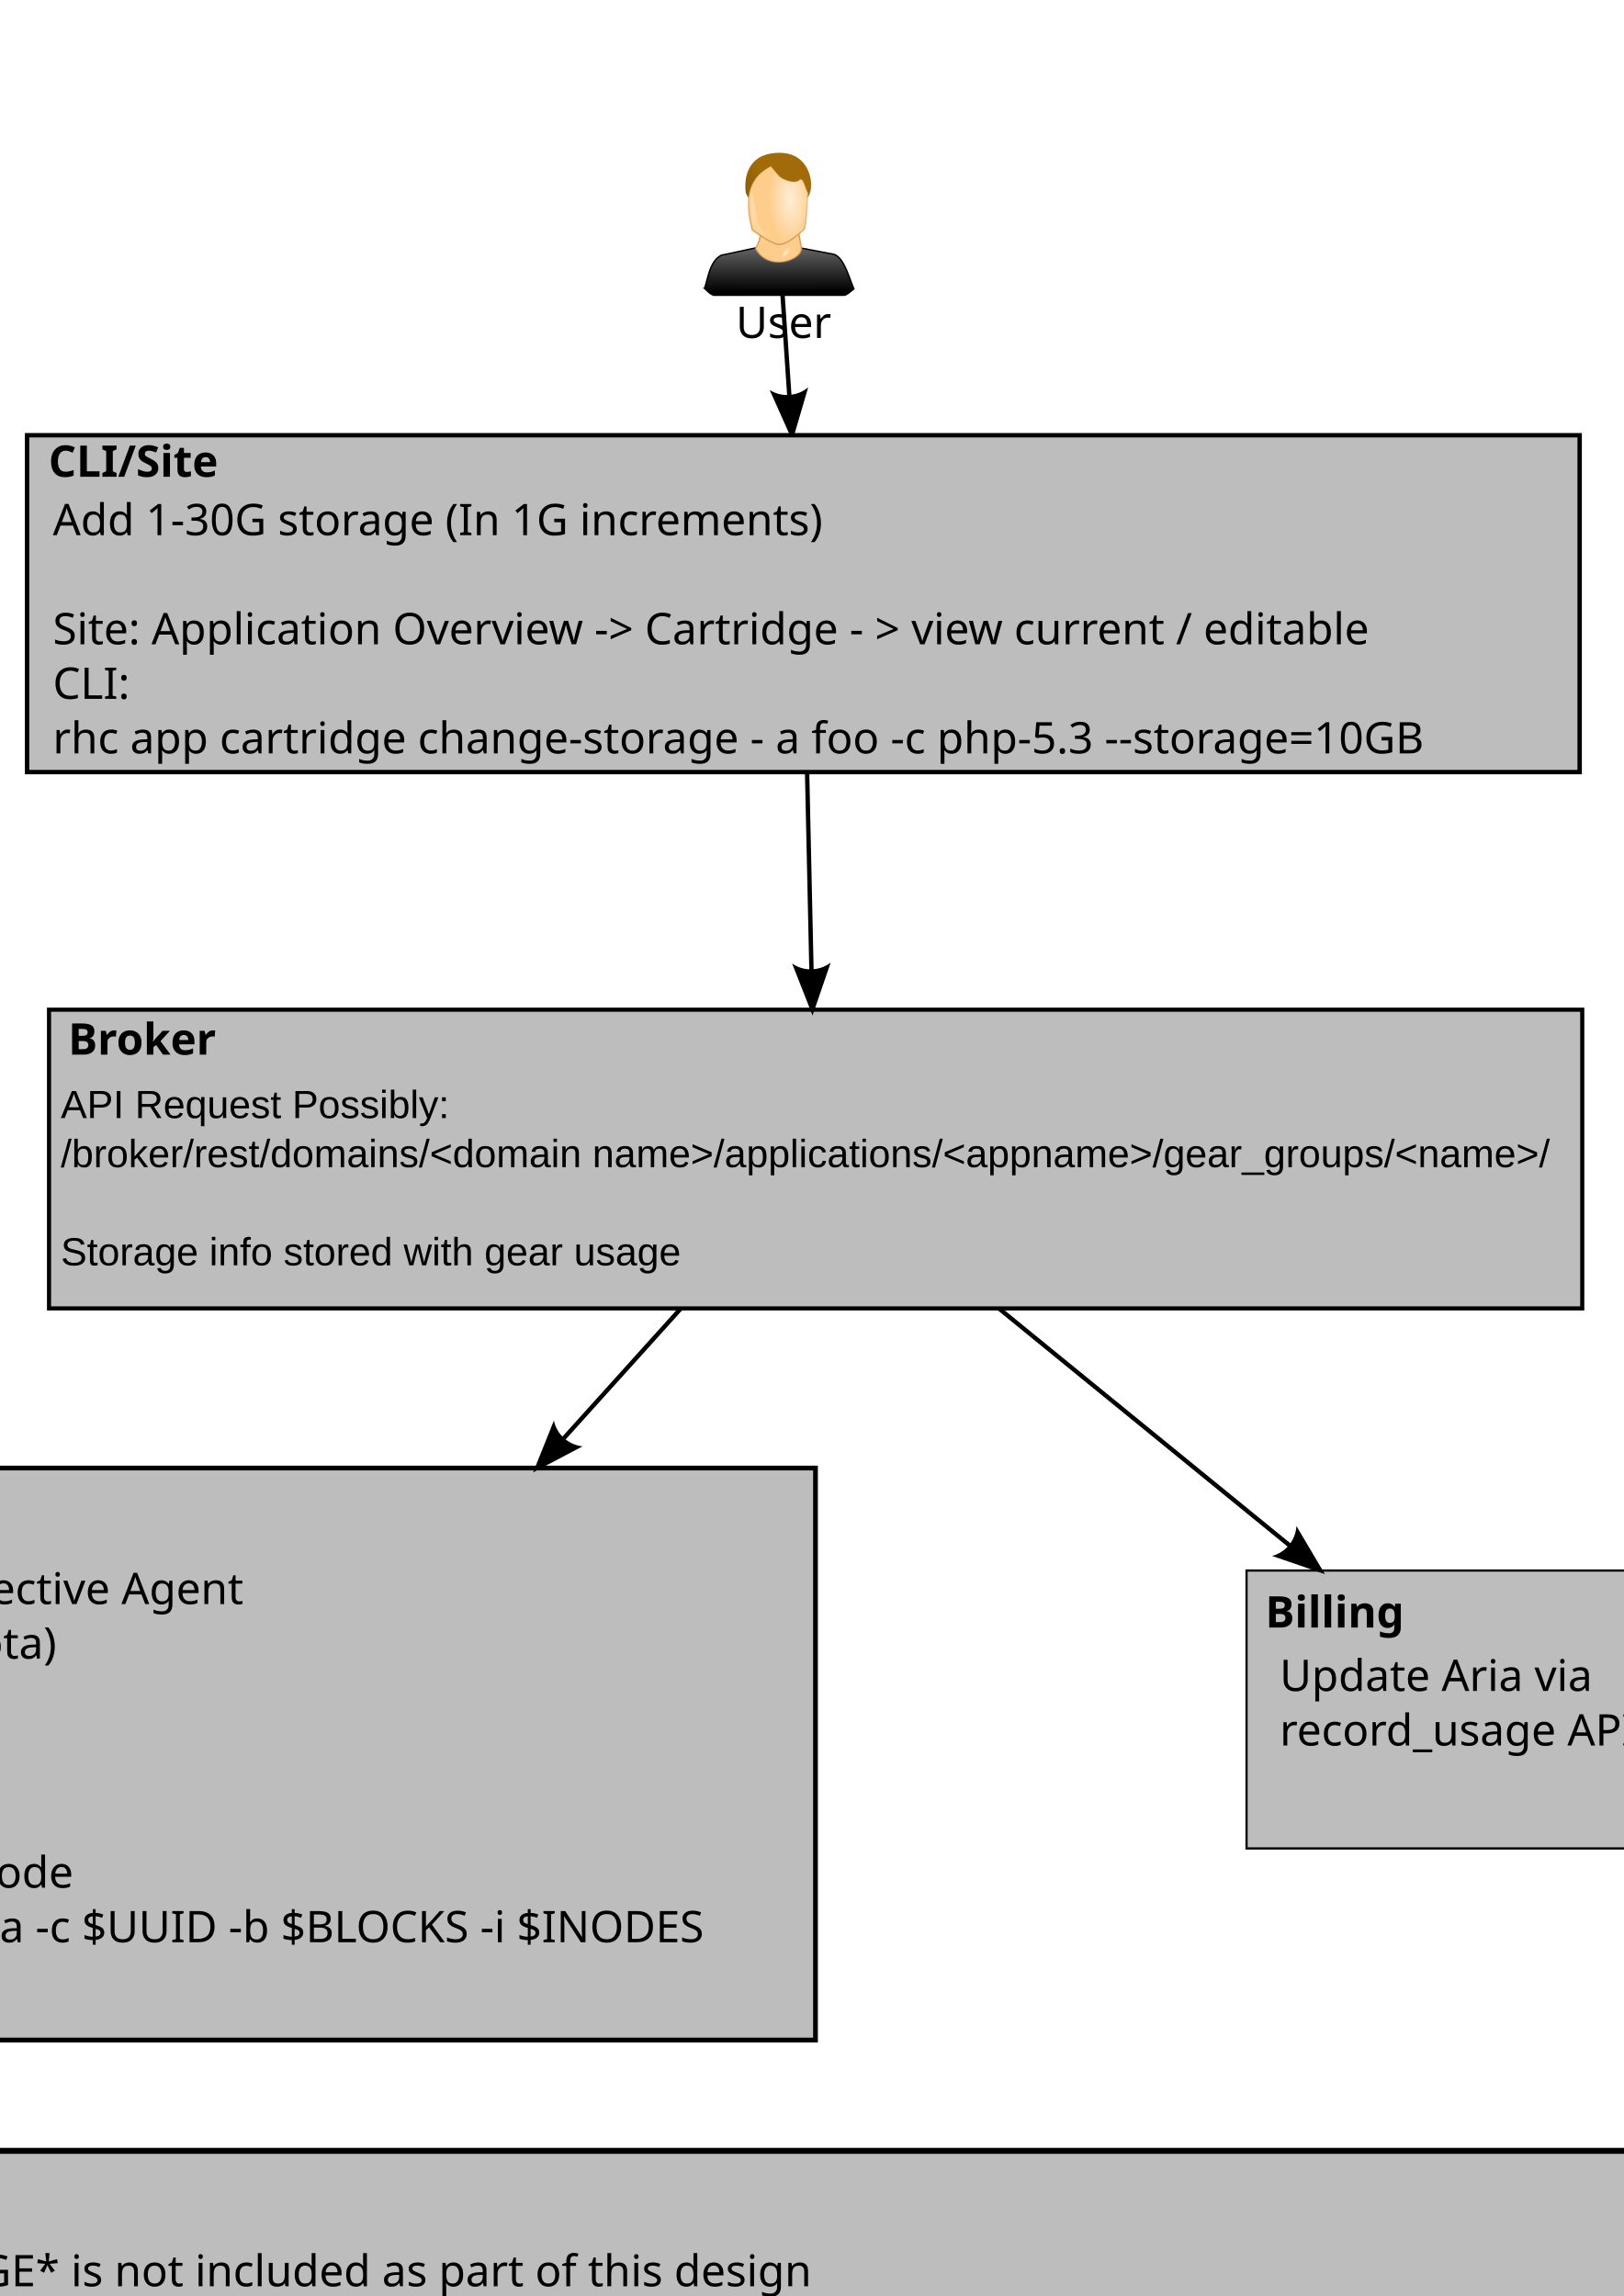
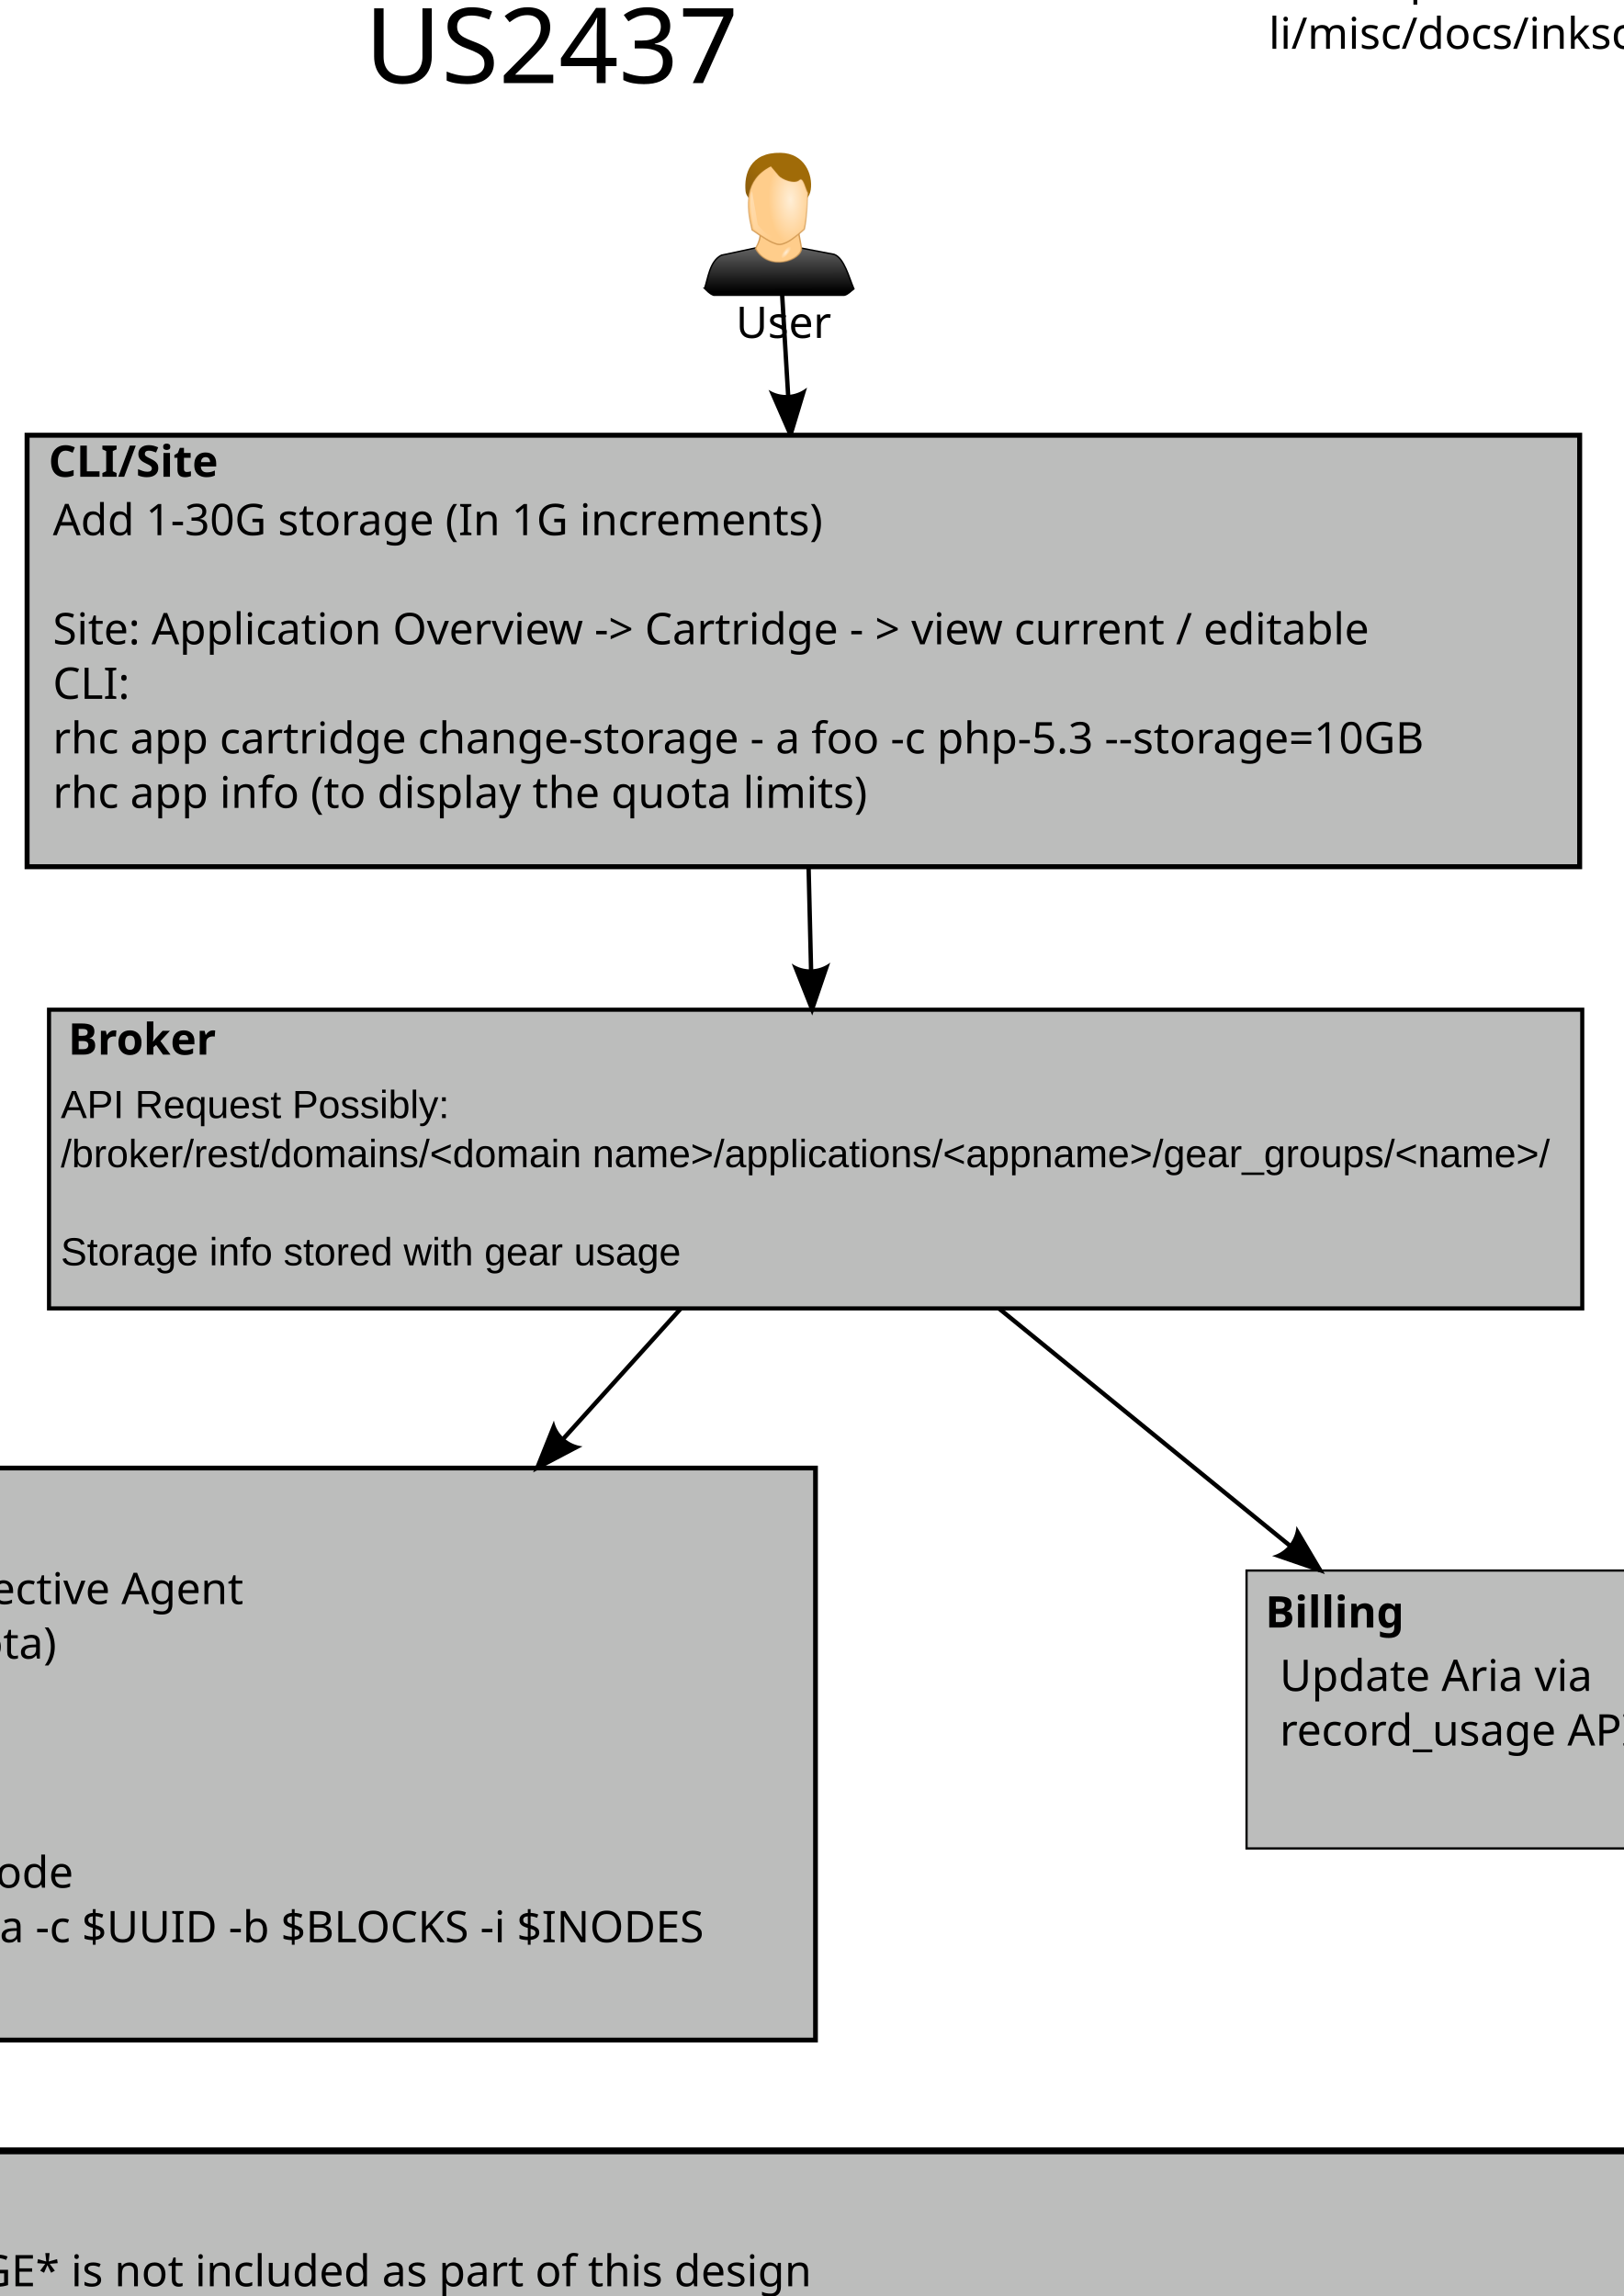
<svg xmlns="http://www.w3.org/2000/svg" xmlns:xlink="http://www.w3.org/1999/xlink" width="744.094" height="1052.362" id="svg2" version="1.1">
  <defs id="defs4">
    <marker orient="auto" refY="0.0" refX="0.0" id="Arrow2Lend" style="overflow:visible;">
      <path id="path4395" style="font-size:12.0;fill-rule:evenodd;stroke-width:0.625;stroke-linejoin:round;" d="M 8.719,4.034 L -2.207,0.016 L 8.719,-4.002 C 6.973,-1.63 6.983,1.616 8.719,4.034 z " transform="scale(1.1) rotate(180) translate(1,0)" />
    </marker>
    <radialGradient gradientUnits="userSpaceOnUse" gradientTransform="matrix(0.103799,8.14516e-2,-0.214019,0.272739,-132.2014,63.74477)" r="15.009" fy="72.644" fx="-164.861" cy="72.644" cx="-164.861" id="radialGradient17178" xlink:href="#linearGradient17172" />
    <linearGradient gradientUnits="userSpaceOnUse" y2="48.76" x2="-172.043" y1="16.796" x1="-247.277" id="linearGradient14509" xlink:href="#linearGradient14503" />
    <radialGradient gradientUnits="userSpaceOnUse" gradientTransform="matrix(0.7193,-1.71987e-2,3.513213e-2,1.469327,-47.5673,-19.60001)" r="21.607" fy="33.695" fx="-165.242" cy="33.695" cx="-165.242" id="radialGradient13603" xlink:href="#linearGradient13597" />
    <linearGradient y2="-1.612" x2="56.009" y1="7.1" x1="40.538" gradientTransform="translate(-199.9859,52.32021)" gradientUnits="userSpaceOnUse" id="linearGradient12710" xlink:href="#linearGradient7269" />
    <linearGradient gradientTransform="translate(-331.4237,73.06709)" y2="-67.703" x2="164.943" y1="-8.082" x1="160.121" gradientUnits="userSpaceOnUse" id="linearGradient12708" xlink:href="#linearGradient7301" />
    <linearGradient gradientTransform="translate(-331.4237,73.06709)" y2="13.312" x2="159.786" y1="-10.795" x1="161.205" gradientUnits="userSpaceOnUse" id="linearGradient12706" xlink:href="#linearGradient10894" />
    <linearGradient gradientTransform="translate(-331.4237,73.06709)" y2="-11.643" x2="158.4" y1="24.964" x1="158.429" gradientUnits="userSpaceOnUse" id="linearGradient12704" xlink:href="#linearGradient11787" />
    <linearGradient y2="-10.638" x2="1.617" y1="-31.888" x1="8.304" gradientTransform="translate(-199.9859,52.32021)" gradientUnits="userSpaceOnUse" id="linearGradient12702" xlink:href="#linearGradient6376" />
    <linearGradient y2="-25.337" x2="27.385" y1="5.377" x1="-13.709" gradientTransform="translate(-199.9859,52.32021)" gradientUnits="userSpaceOnUse" id="linearGradient12700" xlink:href="#linearGradient5483" />
    <linearGradient id="linearGradient5483">
      <stop id="stop5485" offset="0" style="stop-color:#664314;stop-opacity:1;" />
      <stop id="stop5487" offset="1" style="stop-color:#a06b08;stop-opacity:1;" />
    </linearGradient>
    <linearGradient id="linearGradient6376">
      <stop id="stop6378" offset="0" style="stop-color:#da8410;stop-opacity:1;" />
      <stop id="stop6380" offset="1" style="stop-color:#c97402;stop-opacity:0;" />
    </linearGradient>
    <linearGradient id="linearGradient7269">
      <stop id="stop7271" offset="0" style="stop-color:#9f5f09;stop-opacity:1;" />
      <stop id="stop7273" offset="1" style="stop-color:#9f5f09;stop-opacity:0;" />
    </linearGradient>
    <linearGradient id="linearGradient7301">
      <stop id="stop7303" offset="0" style="stop-color:#d49c56;stop-opacity:1;" />
      <stop id="stop7305" offset="1" style="stop-color:#d49c56;stop-opacity:0;" />
    </linearGradient>
    <linearGradient id="linearGradient10894">
      <stop id="stop10896" offset="0" style="stop-color:#d49c56;stop-opacity:1;" />
      <stop id="stop10898" offset="1" style="stop-color:#d49c56;stop-opacity:0.258;" />
    </linearGradient>
    <linearGradient id="linearGradient11787">
      <stop id="stop11789" offset="0" style="stop-color:black;stop-opacity:1;" />
      <stop id="stop11791" offset="1" style="stop-color:#747474;stop-opacity:1;" />
    </linearGradient>
    <linearGradient id="linearGradient13597">
      <stop id="stop13599" offset="0" style="stop-color:#ffeed6;stop-opacity:1;" />
      <stop id="stop13601" offset="1" style="stop-color:#ffcd8b;stop-opacity:1;" />
    </linearGradient>
    <linearGradient id="linearGradient14503">
      <stop id="stop14505" offset="0" style="stop-color:white;stop-opacity:1;" />
      <stop id="stop14507" offset="1" style="stop-color:white;stop-opacity:0;" />
    </linearGradient>
    <linearGradient id="linearGradient17172">
      <stop id="stop17174" offset="0" style="stop-color:#ffeed6;stop-opacity:1;" />
      <stop id="stop17176" offset="1" style="stop-color:#ffcd8b;stop-opacity:1;" />
    </linearGradient>
    <linearGradient id="linearGradient5483-6">
      <stop id="stop5485-5" offset="0" style="stop-color:#664314;stop-opacity:1;" />
      <stop id="stop5487-1" offset="1" style="stop-color:#a06b08;stop-opacity:1;" />
    </linearGradient>
    <linearGradient id="linearGradient11787-7">
      <stop id="stop11789-1" offset="0" style="stop-color:black;stop-opacity:1;" />
      <stop id="stop11791-4" offset="1" style="stop-color:#747474;stop-opacity:1;" />
    </linearGradient>
    <linearGradient id="linearGradient17172-7">
      <stop id="stop17174-3" offset="0" style="stop-color:#ffeed6;stop-opacity:1;" />
      <stop id="stop17176-3" offset="1" style="stop-color:#ffcd8b;stop-opacity:1;" />
    </linearGradient>
    <linearGradient id="linearGradient10894-1">
      <stop id="stop10896-4" offset="0" style="stop-color:#d49c56;stop-opacity:1;" />
      <stop id="stop10898-9" offset="1" style="stop-color:#d49c56;stop-opacity:0.258;" />
    </linearGradient>
    <linearGradient id="linearGradient13597-5">
      <stop id="stop13599-0" offset="0" style="stop-color:#ffeed6;stop-opacity:1;" />
      <stop id="stop13601-3" offset="1" style="stop-color:#ffcd8b;stop-opacity:1;" />
    </linearGradient>
    <linearGradient id="linearGradient7301-0">
      <stop id="stop7303-4" offset="0" style="stop-color:#d49c56;stop-opacity:1;" />
      <stop id="stop7305-5" offset="1" style="stop-color:#d49c56;stop-opacity:0;" />
    </linearGradient>
    <linearGradient xlink:href="#linearGradient5483" id="linearGradient3453" gradientUnits="userSpaceOnUse" gradientTransform="translate(-198.232,52.32021)" x1="-13.709" y1="5.377" x2="27.385" y2="-25.337" />
    <linearGradient xlink:href="#linearGradient11787" id="linearGradient3455" gradientUnits="userSpaceOnUse" gradientTransform="translate(-331.4237,73.06709)" x1="158.429" y1="24.964" x2="158.4" y2="-11.643" />
    <radialGradient xlink:href="#linearGradient17172" id="radialGradient3457" gradientUnits="userSpaceOnUse" gradientTransform="matrix(0.103799,0.0814516,-0.214019,0.272739,-132.2014,63.74477)" cx="-164.861" cy="72.644" fx="-164.861" fy="72.644" r="15.009" />
    <linearGradient xlink:href="#linearGradient10894" id="linearGradient3459" gradientUnits="userSpaceOnUse" gradientTransform="translate(-331.4237,73.06709)" x1="161.205" y1="-10.795" x2="159.786" y2="13.312" />
    <radialGradient xlink:href="#linearGradient13597" id="radialGradient3461" gradientUnits="userSpaceOnUse" gradientTransform="matrix(0.7193,-0.0171987,0.03513213,1.469327,-44.05941,-19.60001)" cx="-165.242" cy="33.695" fx="-165.242" fy="33.695" r="21.607" />
    <linearGradient xlink:href="#linearGradient7301" id="linearGradient3463" gradientUnits="userSpaceOnUse" gradientTransform="translate(-327.9158,73.06709)" x1="160.121" y1="-8.082" x2="164.943" y2="-67.703" />
    <linearGradient xlink:href="#linearGradient14503" id="linearGradient3465" gradientUnits="userSpaceOnUse" gradientTransform="translate(1.753947,0)" x1="-247.277" y1="16.796" x2="-172.043" y2="48.76" />
  </defs>
  <g id="layer1">
    <g id="g3564" transform="translate(10.70558,50.10153)">
      <rect y="412.693" x="11.759" height="136.905" width="702.634" id="rect3286-2" style="fill:#bcbdbc;fill-rule:evenodd;stroke:#000000;stroke-width:1.884px;stroke-linecap:butt;stroke-linejoin:miter;stroke-opacity:1" />
      <text id="text3260-9-7" y="433.284" x="20.541" style="font-size:20px;font-style:normal;font-weight:normal;line-height:125%;letter-spacing:0px;word-spacing:0px;fill:#000000;fill-opacity:1;stroke:none;font-family:Sans" xml:space="preserve">
        <tspan style="font-weight:bold" id="tspan3268-4-4" y="433.284" x="20.541">Broker</tspan>
      </text>
      <text id="text3270" y="462.362" x="17.143" style="font-size:20px;font-style:normal;font-weight:normal;line-height:125%;letter-spacing:0px;word-spacing:0px;fill:#000000;fill-opacity:1;stroke:none;font-family:Sans" xml:space="preserve">
        <tspan y="462.362" x="17.143" id="tspan3467" style="font-size:18px;font-style:normal;font-variant:normal;font-weight:normal;font-stretch:normal;font-family:Liberation Sans;-inkscape-font-specification:Liberation Sans">API Request Possibly:</tspan>
        <tspan id="tspan3421" y="484.862" x="17.143" style="font-size:18px;font-style:normal;font-variant:normal;font-weight:normal;font-stretch:normal;font-family:Liberation Sans;-inkscape-font-specification:Liberation Sans">/broker/rest/domains/&lt;domain name&gt;/applications/&lt;appname&gt;/gear_groups/&lt;name&gt;/</tspan>
        <tspan id="tspan3550" y="507.362" x="17.143" style="font-size:18px;font-style:normal;font-variant:normal;font-weight:normal;font-stretch:normal;font-family:Liberation Sans;-inkscape-font-specification:Liberation Sans" />
        <tspan id="tspan3552" y="529.862" x="17.143" style="font-size:18px;font-style:normal;font-variant:normal;font-weight:normal;font-stretch:normal;font-family:Liberation Sans;-inkscape-font-specification:Liberation Sans">Storage info stored with gear usage</tspan>
      </text>
    </g>
-     <path style="fill:none;stroke:#000000;stroke-width:2;stroke-linecap:butt;stroke-linejoin:miter;stroke-miterlimit:4;stroke-opacity:1;stroke-dasharray:none;marker-end:url(#Arrow2Lend);display:inline" d="m 357.092,112.603 5.861,86.883" id="path3595" />
+     <path style="fill:none;stroke:#000000;stroke-width:2;stroke-linecap:butt;stroke-linejoin:miter;stroke-miterlimit:4;stroke-opacity:1;stroke-dasharray:none;marker-end:url(#Arrow2Lend);display:inline" d="m 357.092,112.603 5.177,86.883" id="path3595" />
    <g id="g5585">
-       <rect y="199.486" x="12.41" height="154.397" width="711.503" id="rect3286" style="fill:#bcbdbc;fill-rule:evenodd;stroke:#000000;stroke-width:2.013px;stroke-linecap:butt;stroke-linejoin:miter;stroke-opacity:1" />
-       <text id="text3260" y="245.303" x="24.216" style="font-size:20px;font-style:normal;font-weight:normal;line-height:125%;letter-spacing:0px;word-spacing:0px;fill:#000000;fill-opacity:1;stroke:none;font-family:Sans" xml:space="preserve">
-         <tspan id="tspan3268" y="245.303" x="24.216">Add 1-30G storage (In 1G increments)</tspan>
-         <tspan id="tspan5559" y="270.303" x="24.216" />
-         <tspan y="295.303" x="24.216" id="tspan5545">Site: Application Overview -&gt; Cartridge - &gt; view current / editable</tspan>
-         <tspan id="tspan5563" y="320.303" x="24.216">CLI:</tspan>
-         <tspan y="345.303" x="24.216" id="tspan5547">rhc app cartridge change-storage - a foo -c php-5.3 --storage=10GB</tspan>
-       </text>
-       <text id="text3260-9" y="218.521" x="22.246" style="font-size:20px;font-style:normal;font-weight:normal;line-height:125%;letter-spacing:0px;word-spacing:0px;fill:#000000;fill-opacity:1;stroke:none;font-family:Sans" xml:space="preserve">
-         <tspan style="font-weight:bold" id="tspan3268-4" y="218.521" x="22.246">CLI/Site</tspan>
-       </text>
+       <g id="g3113">
+         <rect style="fill:#bcbdbc;fill-rule:evenodd;stroke:#000000;stroke-width:2.279px;stroke-linecap:butt;stroke-linejoin:miter;stroke-opacity:1" id="rect3286" width="711.503" height="197.771" x="12.41" y="199.486" />
+         <text xml:space="preserve" style="font-size:20px;font-style:normal;font-weight:normal;line-height:125%;letter-spacing:0px;word-spacing:0px;fill:#000000;fill-opacity:1;stroke:none;font-family:Sans" x="24.216" y="245.303" id="text3260">
+           <tspan x="24.216" y="245.303" id="tspan3268">Add 1-30G storage (In 1G increments)</tspan>
+           <tspan x="24.216" y="270.303" id="tspan5559" />
+           <tspan id="tspan5545" x="24.216" y="295.303">Site: Application Overview -&gt; Cartridge - &gt; view current / editable</tspan>
+           <tspan x="24.216" y="320.303" id="tspan5563">CLI:</tspan>
+           <tspan id="tspan5547" x="24.216" y="345.303">rhc app cartridge change-storage - a foo -c php-5.3 --storage=10GB</tspan>
+           <tspan id="tspan3111" x="24.216" y="370.303">rhc app info (to display the quota limits)</tspan>
+         </text>
+         <text xml:space="preserve" style="font-size:20px;font-style:normal;font-weight:normal;line-height:125%;letter-spacing:0px;word-spacing:0px;fill:#000000;fill-opacity:1;stroke:none;font-family:Sans" x="22.246" y="218.521" id="text3260-9">
+           <tspan x="22.246" y="218.521" id="tspan3268-4" style="font-weight:bold">CLI/Site</tspan>
+         </text>
+       </g>
    </g>
    <g id="g3583" transform="translate(-147.1429,-97.14286)">
      <g transform="translate(-121.4286,27.14286)" id="g3431">
        <rect style="fill:#bcbdbc;fill-rule:evenodd;stroke:#000000;stroke-width:2.181px;stroke-linecap:butt;stroke-linejoin:miter;stroke-opacity:1" id="rect3286-0" width="491.781" height="262.181" x="150.508" y="742.87" />
        <text xml:space="preserve" style="font-size:20px;font-style:normal;font-weight:normal;line-height:125%;letter-spacing:0px;word-spacing:0px;fill:#000000;fill-opacity:1;stroke:none;font-family:Sans" x="167.143" y="805.219" id="text3274">
          <tspan id="tspan3276" x="167.143" y="805.219">New Mcollective Agent</tspan>
          <tspan x="167.143" y="830.219" id="tspan3278">(ss-set-quota)</tspan>
        </text>
        <text xml:space="preserve" style="font-size:20px;font-style:normal;font-weight:normal;line-height:125%;letter-spacing:0px;word-spacing:0px;fill:#000000;fill-opacity:1;stroke:none;font-family:Sans" x="164.286" y="935.219" id="text3280">
          <tspan id="tspan3282" x="164.286" y="935.219">stickshift-node</tspan>
          <tspan x="164.286" y="960.219" id="tspan3284">ss-set-quota -c $UUID -b $BLOCKS -i $INODES</tspan>
        </text>
        <text xml:space="preserve" style="font-size:20px;font-style:normal;font-weight:normal;line-height:125%;letter-spacing:0px;word-spacing:0px;fill:#000000;fill-opacity:1;stroke:none;font-family:Sans" x="166.255" y="768.999" id="text3260-9-9">
          <tspan x="166.255" y="768.999" id="tspan3268-4-43" style="font-weight:bold">Node</tspan>
        </text>
      </g>
    </g>
    <text xml:space="preserve" style="font-size:20px;font-style:normal;font-weight:normal;line-height:125%;letter-spacing:0px;word-spacing:0px;fill:#000000;fill-opacity:1;stroke:none;font-family:Sans" x="581.429" y="-27.638" id="text3384">
      <tspan id="tspan3386" x="581.429" y="-27.638">2012-06-15</tspan>
+       <tspan x="581.429" y="-2.638" id="tspan3152">Most up to date doc in li repo</tspan>
+       <tspan x="581.429" y="22.362" id="tspan3121">li/misc/docs/inkscape/Setting_Quota.svg</tspan>
    </text>
    <text xml:space="preserve" style="font-size:20px;font-style:normal;font-weight:normal;line-height:125%;letter-spacing:0px;word-spacing:0px;fill:#000000;fill-opacity:1;stroke:none;font-family:Sans" x="167.143" y="-21.924" id="text3388">
      <tspan id="tspan3390" x="167.143" y="-21.924" style="font-size:48px">Setting Quota</tspan>
+       <tspan x="167.143" y="38.076" style="font-size:48px" id="tspan3127">US2437</tspan>
    </text>
    <g id="g3442" transform="translate(9.234956,-0.1312618)">
      <g transform="matrix(0.5665235,0,0,0.5665235,311.5996,65.08638)" id="layer1-3">
        <g id="g17180" transform="matrix(1.140285,0,0,1.140285,257.5128,9.583516)">
          <path id="path12688" d="m -147.339,25.71 c 1.602,-11.001 -4.476,-25.924 -21.367,-26.248 -21.917,-0.421 -25.993,15.37 -24.882,27.159 1.353,14.357 43.432,18.42 46.248,-0.91 z" style="fill:url(#linearGradient3453);fill-opacity:1;fill-rule:evenodd;stroke:none" />
          <path id="path12692" d="m -222.674,95.621 c 2.449,-6.763 3.534,-19.316 11.964,-23.508 l 39.107,-8.367 40.844,7.764 c 7.187,2.58 10.584,16.564 14.02,24.487 -2.238,1.607 -4.167,3.986 -6.829,4.535 l -92.679,0 c -3.01,-1.117 -4.534,-3.125 -6.429,-4.911 z" style="fill:url(#linearGradient3455);fill-opacity:1;fill-rule:evenodd;stroke:#000000;stroke-width:1px;stroke-linecap:butt;stroke-linejoin:miter;stroke-opacity:1" />
          <path id="path12694" d="m -183.12,55.085 c 0.208,5.059 -0.991,7.975 -3.361,12.264 9.229,16.963 33.15,8.219 32.526,-0.478 l -2.647,-14.464 -26.518,2.679 z" style="fill:url(#radialGradient3457);fill-opacity:1;fill-rule:evenodd;stroke:url(#linearGradient3459);stroke-width:1px;stroke-linecap:butt;stroke-linejoin:miter;stroke-opacity:1" />
          <path id="path12696" d="m -149.38,27.913 c -0.51,7.997 -0.734,17.748 -2.525,25.745 0,0 -8.144,7.403 -12.69,9.421 -4.546,2.018 -5.818,1.744 -10.102,-0.063 -4.283,-1.807 -14.205,-8.853 -14.205,-8.853 -4.264,-17.29 -5.723,-35.412 13.258,-45.064 l 5.62,6.675 c 2.079,2.47 11.209,6.309 14.658,3.016 2.722,-2.599 4.384,6.931 5.986,9.123 z" style="fill:url(#radialGradient3461);fill-opacity:1;fill-rule:evenodd;stroke:url(#linearGradient3463);stroke-width:1px;stroke-linecap:butt;stroke-linejoin:miter;stroke-opacity:1" />
          <path id="path13605" d="m -189.889,29.284 c -0.707,8.016 0.464,15.673 2.24,23.852 4.892,3.953 8.601,9.167 18.813,7.081 3.497,-0.797 2.2,-2.468 4.208,-3.478 -12.072,3.587 -14.041,1.05 -20.264,-6.253 l -4.108,-23.873 -0.889,2.671 z" style="fill:url(#linearGradient3465);fill-opacity:1;fill-rule:evenodd;stroke:none" />
        </g>
      </g>
      <text id="text3388-9" y="155.023" x="328.002" style="font-size:20px;font-style:normal;font-weight:normal;line-height:125%;letter-spacing:0px;word-spacing:0px;fill:#000000;fill-opacity:1;stroke:none;font-family:Sans" xml:space="preserve">
        <tspan y="155.023" x="328.002" id="tspan3390-3">User</tspan>
      </text>
    </g>
    <g id="g3574" transform="translate(74.28571,127.1429)">
      <g id="g3556">
        <rect style="fill:#bcbdbc;fill-rule:evenodd;stroke:#000000;stroke-width:1.026px;stroke-linecap:butt;stroke-linejoin:miter;stroke-opacity:1" id="rect3286-0-8" width="223.895" height="127.379" x="496.967" y="592.7" />
        <text xml:space="preserve" style="font-size:20px;font-style:normal;font-weight:normal;line-height:125%;letter-spacing:0px;word-spacing:0px;fill:#000000;fill-opacity:1;stroke:none;font-family:Sans" x="512.173" y="647.907" id="text3274-0">
          <tspan x="512.173" y="647.907" id="tspan3278-1">Update Aria via</tspan>
          <tspan x="512.173" y="672.907" id="tspan3554">record_usage API</tspan>
        </text>
        <text xml:space="preserve" style="font-size:20px;font-style:normal;font-weight:normal;line-height:125%;letter-spacing:0px;word-spacing:0px;fill:#000000;fill-opacity:1;stroke:none;font-family:Sans" x="505.571" y="618.829" id="text3260-9-9-1">
          <tspan x="505.571" y="618.829" id="tspan3268-4-43-0" style="font-weight:bold">Billing</tspan>
        </text>
      </g>
    </g>
-     <path style="fill:none;stroke:#000000;stroke-width:2;stroke-linecap:butt;stroke-linejoin:miter;stroke-miterlimit:4;stroke-opacity:1;stroke-dasharray:none;marker-end:url(#Arrow2Lend);display:inline" d="m 369.866,353.883 2.405,108.911" id="path3597" />
+     <path style="fill:none;stroke:#000000;stroke-width:2;stroke-linecap:butt;stroke-linejoin:miter;stroke-miterlimit:4;stroke-opacity:1;stroke-dasharray:none;marker-end:url(#Arrow2Lend);display:inline" d="m 370.548,397.257 1.582,65.537" id="path3597" />
    <path style="fill:none;stroke:#000000;stroke-width:2;stroke-linecap:butt;stroke-linejoin:miter;stroke-miterlimit:4;stroke-opacity:1;stroke-dasharray:none;marker-end:url(#Arrow2Lend)" d="m 457.736,599.7 147.351,120.143" id="path3599" />
    <path style="fill:none;stroke:#000000;stroke-width:2;stroke-linecap:butt;stroke-linejoin:miter;stroke-miterlimit:4;stroke-opacity:1;stroke-dasharray:none;marker-start:none;marker-end:url(#Arrow2Lend)" d="m 312.046,599.7 -65.991,73.17" id="path3601" />
    <g id="g3431-7" transform="translate(-289.2558,242.6873)">
-       <rect y="743.147" x="150.785" height="217.341" width="932.656" id="rect3286-0-6" style="fill:#bcbdbc;fill-rule:evenodd;stroke:#000000;stroke-width:2.735px;stroke-linecap:butt;stroke-linejoin:miter;stroke-opacity:1" />
-       <text id="text3274-9" y="805.219" x="167.143" style="font-size:20px;font-style:normal;font-weight:normal;line-height:125%;letter-spacing:0px;word-spacing:0px;fill:#000000;fill-opacity:1;stroke:none;font-family:Sans" xml:space="preserve">
-         <tspan id="tspan3278-0" y="805.219" x="167.143">Quota *USAGE* is not included as part of this design</tspan>
-         <tspan y="830.219" x="167.143" id="tspan5662" />
-         <tspan y="855.219" x="167.143" id="tspan5664">rhc-admin-chk should have a test to confirm node quota matches what is stored in mongo</tspan>
-         <tspan y="880.219" x="167.143" id="tspan5666" />
-         <tspan y="905.219" x="167.143" id="tspan5668">Gear Groups get different quotas but it impacts the gears themselves</tspan>
-       </text>
-       <text id="text3260-9-9-0" y="768.999" x="166.255" style="font-size:20px;font-style:normal;font-weight:normal;line-height:125%;letter-spacing:0px;word-spacing:0px;fill:#000000;fill-opacity:1;stroke:none;font-family:Sans" xml:space="preserve">
-         <tspan style="font-weight:bold" id="tspan3268-4-43-7" y="768.999" x="166.255">Additional:</tspan>
-       </text>
+       <g id="g3137">
+         <rect style="fill:#bcbdbc;fill-rule:evenodd;stroke:#000000;stroke-width:3.136px;stroke-linecap:butt;stroke-linejoin:miter;stroke-opacity:1" id="rect3286-0-6" width="932.656" height="285.748" x="150.785" y="743.147" />
+         <text xml:space="preserve" style="font-size:20px;font-style:normal;font-weight:normal;line-height:125%;letter-spacing:0px;word-spacing:0px;fill:#000000;fill-opacity:1;stroke:none;font-family:Sans" x="167.143" y="805.219" id="text3274-9">
+           <tspan x="167.143" y="805.219" id="tspan3278-0">Quota *USAGE* is not included as part of this design</tspan>
+           <tspan id="tspan5662" x="167.143" y="830.219" />
+           <tspan id="tspan5664" x="167.143" y="855.219">rhc-admin-chk should have a test to confirm node quota matches what is stored in mongo</tspan>
+           <tspan id="tspan5666" x="167.143" y="880.219" />
+           <tspan id="tspan5668" x="167.143" y="905.219">Gear Groups get different quotas but it impacts the gears themselves.  This means that</tspan>
+           <tspan id="tspan3129" x="167.143" y="930.219">in an application that has a load balancer (tier 1), php apps (tier 2) and a database (tier 3)</tspan>
+           <tspan id="tspan3131" x="167.143" y="955.219">quotas could be set at a per tier level (tier 1 might have 2G, tier 2 might have 10).  Every</tspan>
+           <tspan id="tspan3133" x="167.143" y="980.219">gear at a given tier has the same amount of storage.  If I say tier 2 has 10G, every gear at</tspan>
+           <tspan id="tspan3135" x="167.143" y="1005.219">tier 2 has 10G and thus, if I have 4 gears at tier 2, I'd have 40G of total storage at tier 2.</tspan>
+         </text>
+         <text xml:space="preserve" style="font-size:20px;font-style:normal;font-weight:normal;line-height:125%;letter-spacing:0px;word-spacing:0px;fill:#000000;fill-opacity:1;stroke:none;font-family:Sans" x="166.255" y="768.999" id="text3260-9-9-0">
+           <tspan x="166.255" y="768.999" id="tspan3268-4-43-7" style="font-weight:bold">Additional:</tspan>
+         </text>
+       </g>
    </g>
  </g>
</svg>
